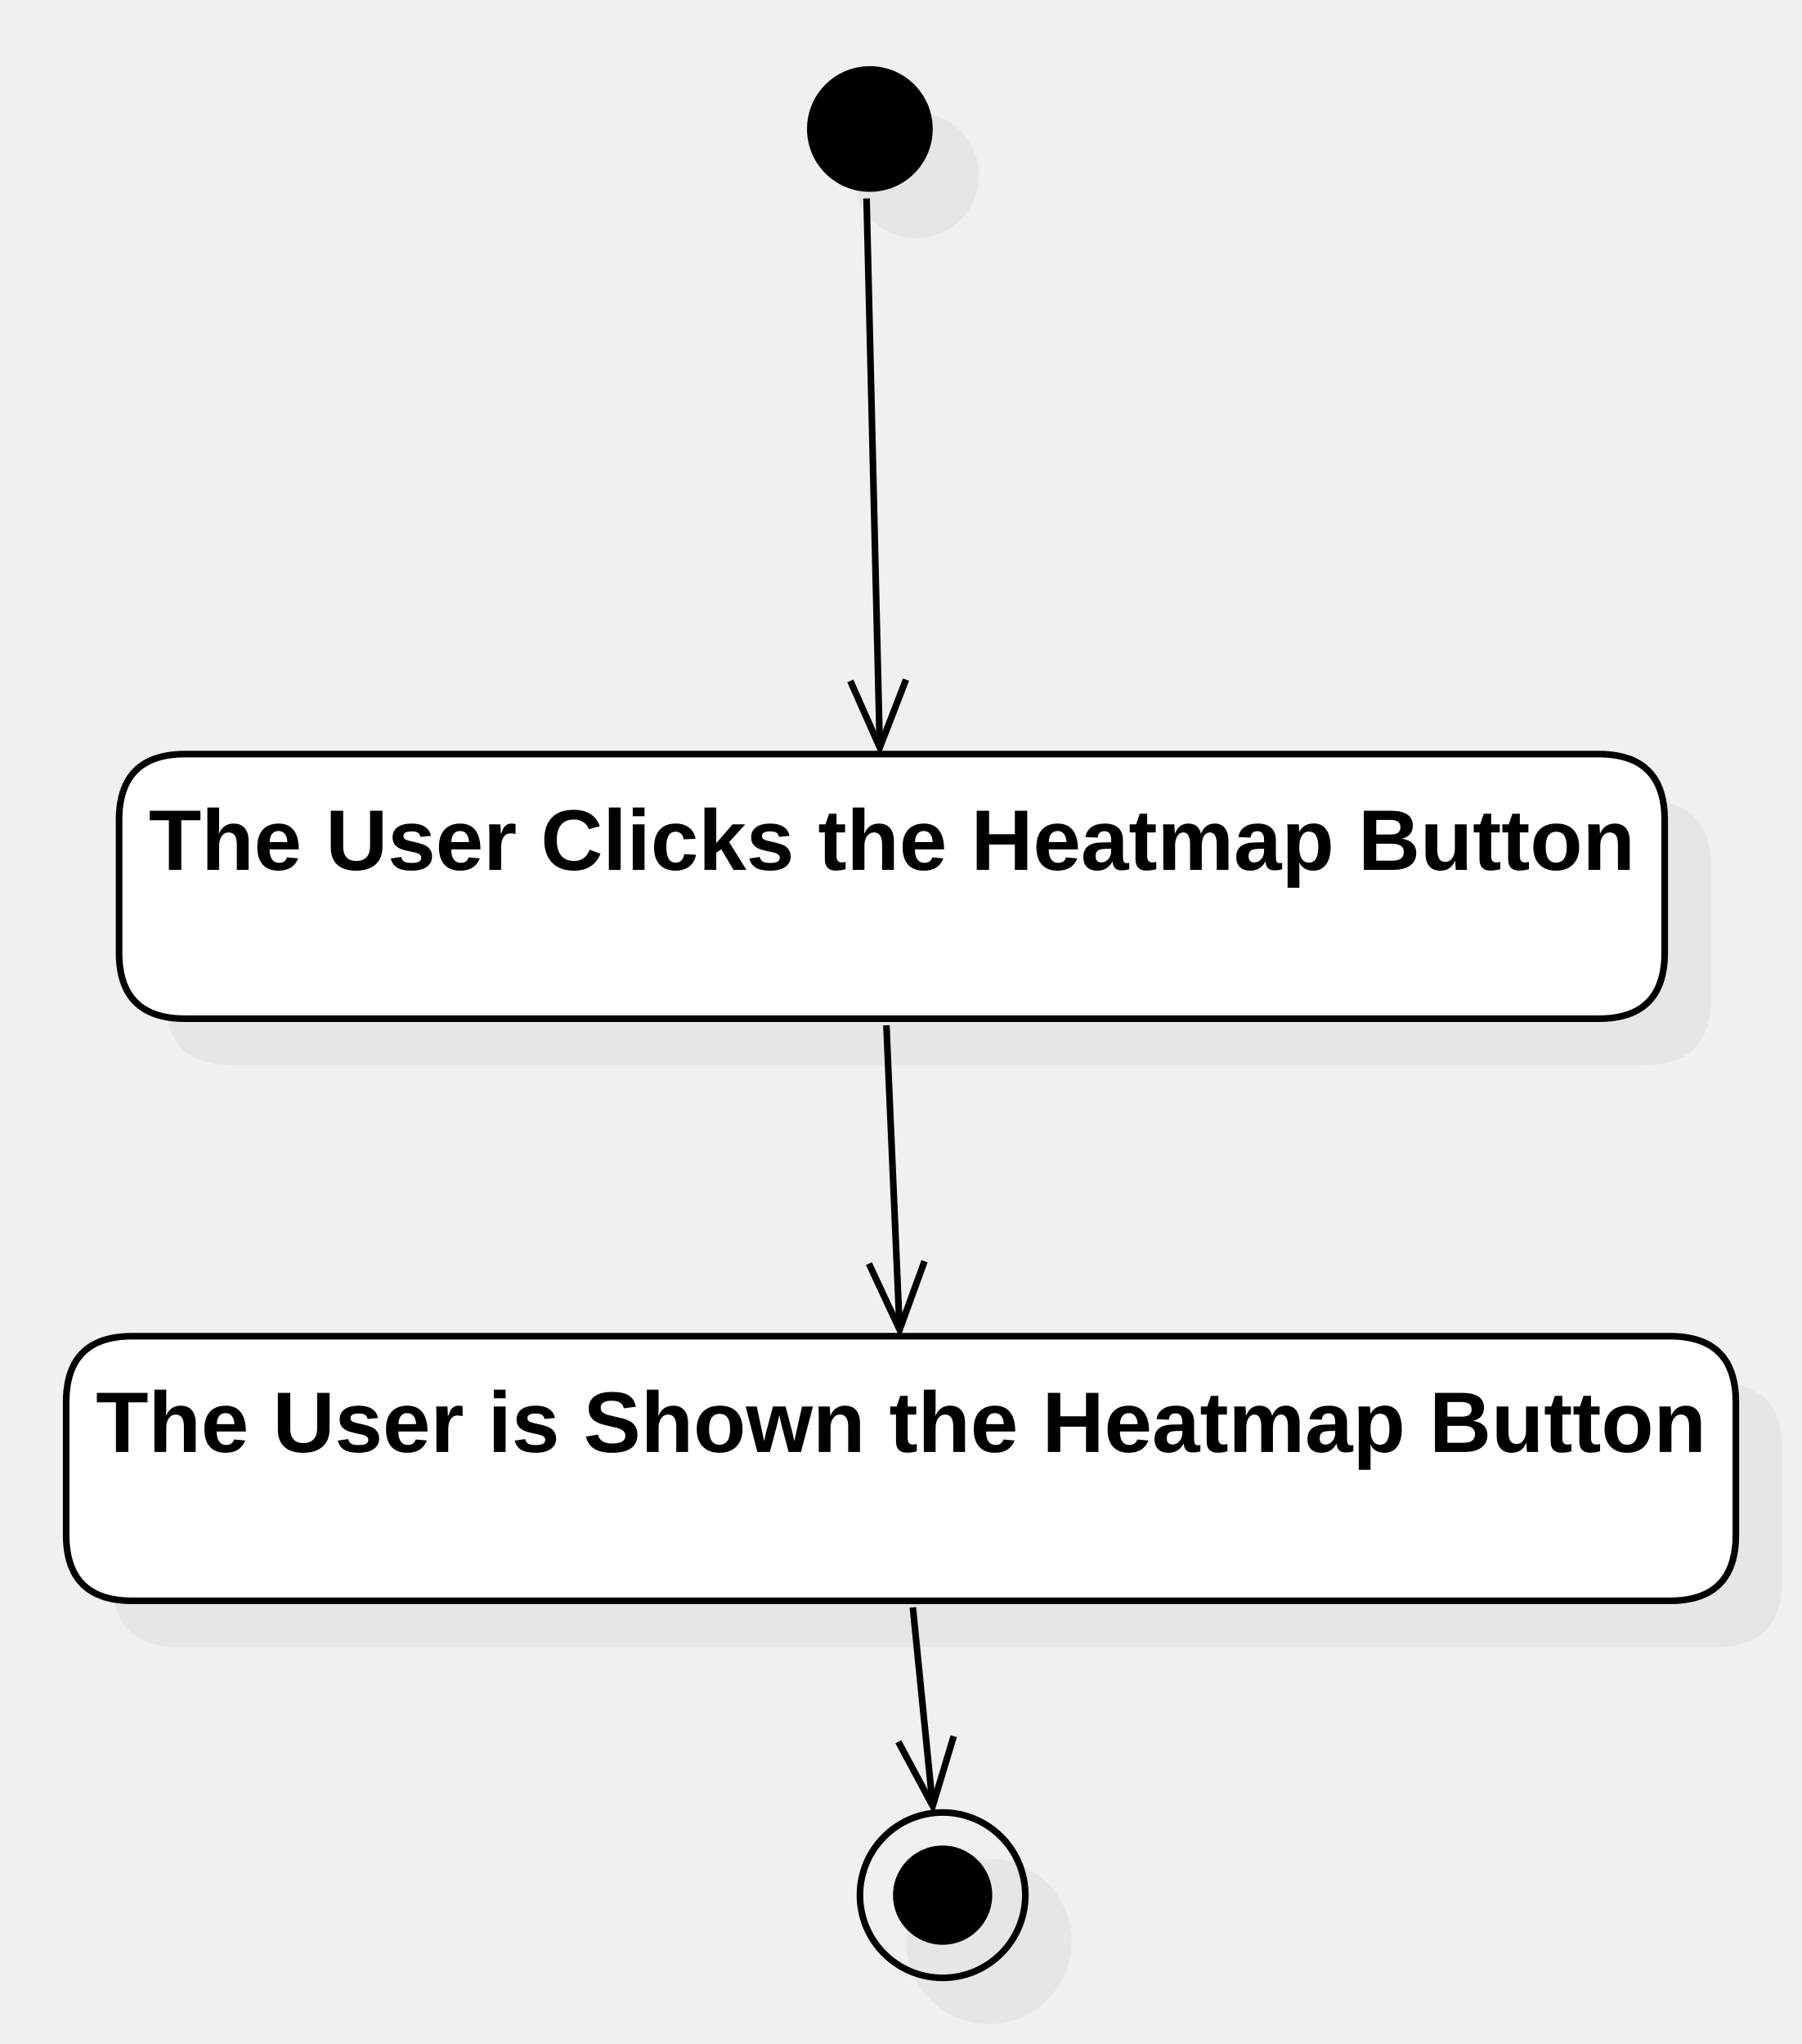
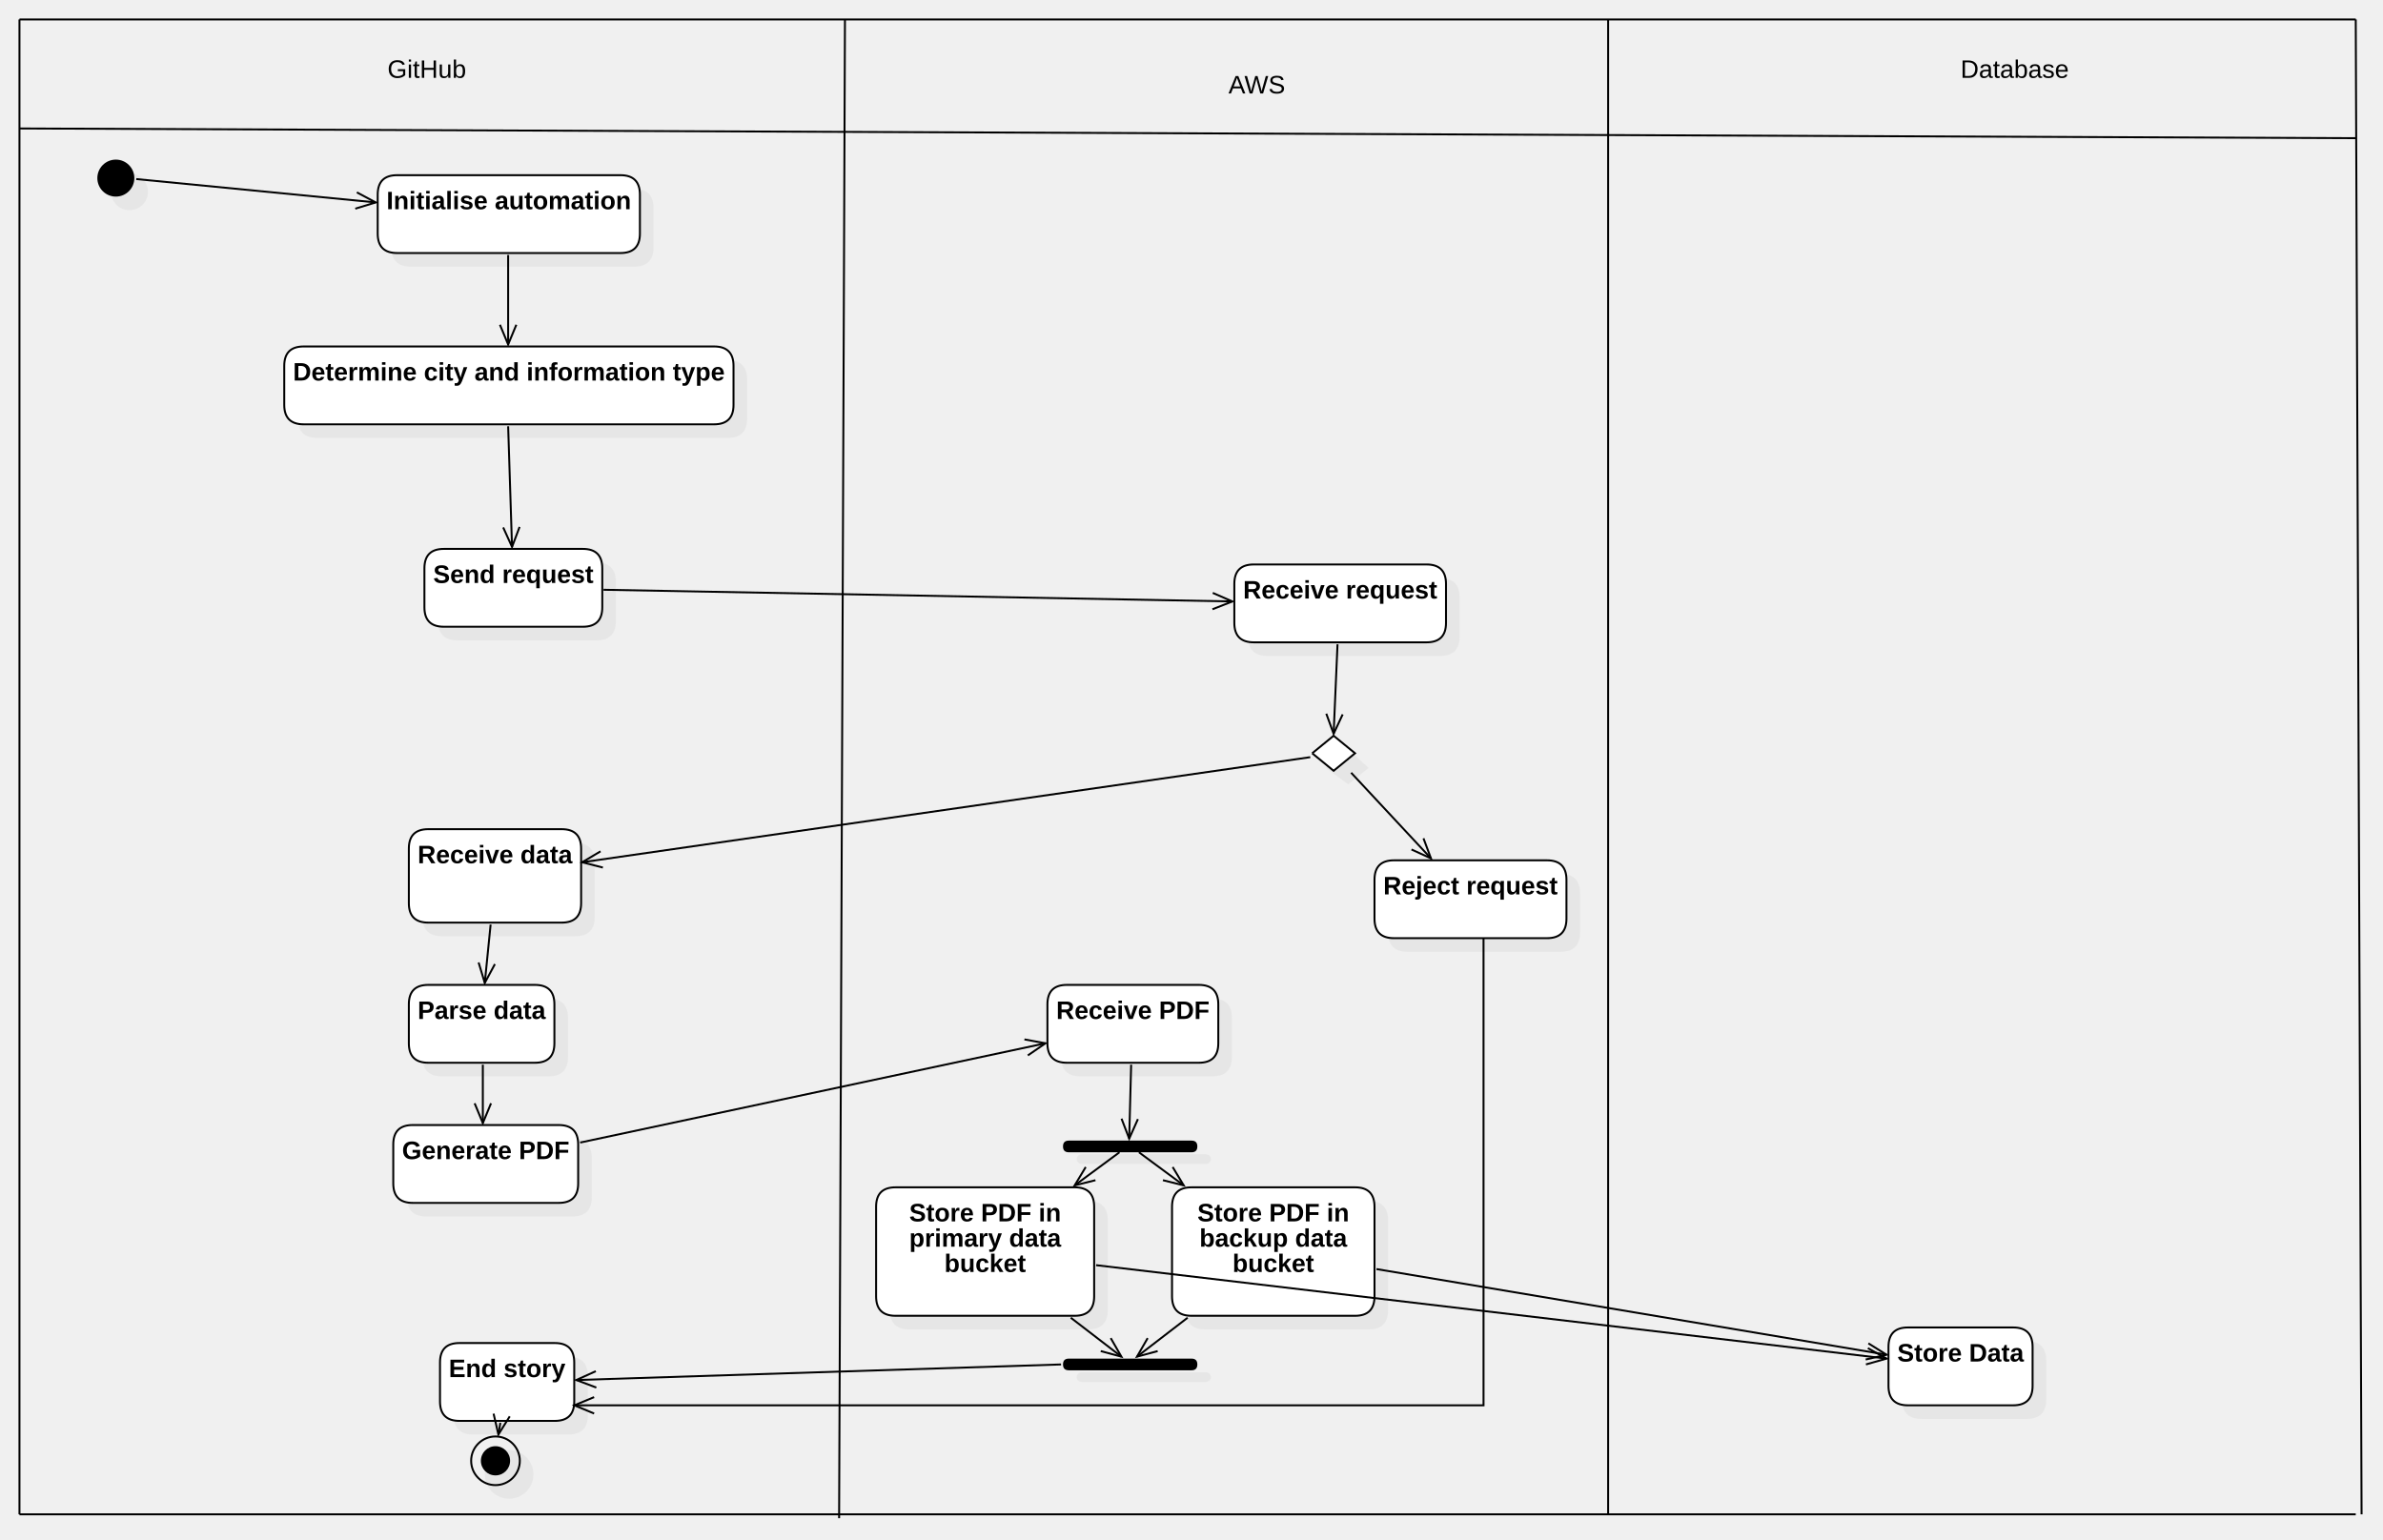
- <svg xmlns="http://www.w3.org/2000/svg" version="1.1" width="272.414" height="309">
+ <svg xmlns="http://www.w3.org/2000/svg" version="1.1" width="1224" height="791">
  <defs />
  <g>
-     <g transform="translate(-230,-174) scale(1,1)">
-       <path fill="#C0C0C0" stroke="none" d="M 359 200.5 C 359 195.253 363.253 191 368.5 191 C 373.747 191 378 195.253 378 200.5 C 378 205.747 373.747 210 368.5 210 C 363.253 210 359 205.747 359 200.5 Z" opacity="0.2" />
-     </g>
-     <g transform="translate(-230,-174) scale(1,1)">
-       <path fill="#000000" stroke="none" d="M 352 193.5 C 352 188.253 356.253 184 361.5 184 C 366.747 184 371 188.253 371 193.5 C 371 198.747 366.747 203 361.5 203 C 356.253 203 352 198.747 352 193.5 Z" />
-     </g>
-     <g transform="translate(-230,-174) scale(1,1)">
-       <path fill="#C0C0C0" stroke="none" d="M 265 295 L 478.656 295 Q 488.656 295 488.656 305 L 488.656 325 Q 488.656 335 478.656 335 L 265 335 Q 255 335 255 325 L 255 305 Q 255 295 265 295 Z" opacity="0.2" />
-     </g>
-     <g transform="translate(-230,-174) scale(1,1)">
-       <path fill="#ffffff" stroke="none" d="M 258 288 L 471.656 288 Q 481.656 288 481.656 298 L 481.656 318 Q 481.656 328 471.656 328 L 258 328 Q 248 328 248 318 L 248 298 Q 248 288 258 288 Z" />
-     </g>
-     <g transform="translate(-230,-174) scale(1,1)">
-       <path fill="none" stroke="#000000" d="M 258 288 L 471.656 288 Q 481.656 288 481.656 298 L 481.656 318 Q 481.656 328 471.656 328 L 258 328 Q 248 328 248 318 L 248 298 Q 248 288 258 288 Z" stroke-miterlimit="10" />
-     </g>
-     <g transform="translate(-230,-174) scale(1,1)">
-       <g>
-         <path fill="none" stroke="none" />
-         <text fill="#000000" stroke="none" font-family="Arial" font-size="13px" font-style="normal" font-weight="bold" text-decoration="none" x="252.5" y="305.5">The User Clicks the Heatmap Button</text>
-       </g>
-     </g>
-     <g transform="translate(-230,-174) scale(1,1)">
-       <path fill="#C0C0C0" stroke="none" d="M 257 383 L 489.414 383 Q 499.414 383 499.414 393 L 499.414 413 Q 499.414 423 489.414 423 L 257 423 Q 247 423 247 413 L 247 393 Q 247 383 257 383 Z" opacity="0.2" />
-     </g>
-     <g transform="translate(-230,-174) scale(1,1)">
-       <path fill="#ffffff" stroke="none" d="M 250 376 L 482.414 376 Q 492.414 376 492.414 386 L 492.414 406 Q 492.414 416 482.414 416 L 250 416 Q 240 416 240 406 L 240 386 Q 240 376 250 376 Z" />
-     </g>
-     <g transform="translate(-230,-174) scale(1,1)">
-       <path fill="none" stroke="#000000" d="M 250 376 L 482.414 376 Q 492.414 376 492.414 386 L 492.414 406 Q 492.414 416 482.414 416 L 250 416 Q 240 416 240 406 L 240 386 Q 240 376 250 376 Z" stroke-miterlimit="10" />
-     </g>
-     <g transform="translate(-230,-174) scale(1,1)">
-       <g>
-         <path fill="none" stroke="none" />
-         <text fill="#000000" stroke="none" font-family="Arial" font-size="13px" font-style="normal" font-weight="bold" text-decoration="none" x="244.5" y="393.5">The User is Shown the Heatmap Button</text>
-       </g>
-     </g>
-     <g transform="translate(-230,-174) scale(1,1)">
-       <path fill="#C0C0C0" stroke="none" d="M 367 467.5 C 367 460.596 372.596 455 379.5 455 C 386.404 455 392 460.596 392 467.5 C 392 474.404 386.404 480 379.5 480 C 372.596 480 367 474.404 367 467.5 Z" opacity="0.2" />
-     </g>
-     <g transform="translate(-230,-174) scale(1,1)">
-       <path fill="none" stroke="#000000" d="M 360 460.5 C 360 453.596 365.596 448 372.5 448 C 379.404 448 385 453.596 385 460.5 C 385 467.404 379.404 473 372.5 473 C 365.596 473 360 467.404 360 460.5 Z" stroke-miterlimit="10" />
-     </g>
-     <g transform="translate(-230,-174) scale(1,1)">
-       <path fill="#000000" stroke="none" d="M 365 460.5 C 365 456.358 368.358 453 372.5 453 C 376.642 453 380 456.358 380 460.5 C 380 464.642 376.642 468 372.5 468 C 368.358 468 365 464.642 365 460.5 Z" />
-     </g>
-     <g transform="translate(-230,-174) scale(1,1)">
-       <path fill="none" stroke="#000000" d="M 361 204 L 363 287" stroke-miterlimit="10" />
-     </g>
-     <g transform="translate(-230,-174) scale(1,1)">
-       <path fill="none" stroke="#000000" d="M 358.547 276.942 L 363 287 L 366.963 276.739" stroke-miterlimit="10" />
-     </g>
-     <g transform="translate(-230,-174) scale(1,1)">
-       <path fill="none" stroke="#000000" d="M 364 329 L 366 375" stroke-miterlimit="10" />
-     </g>
-     <g transform="translate(-230,-174) scale(1,1)">
-       <path fill="none" stroke="#000000" d="M 361.353 365.03 L 366 375 L 369.764 364.664" stroke-miterlimit="10" />
-     </g>
-     <g transform="translate(-230,-174) scale(1,1)">
-       <path fill="none" stroke="#000000" d="M 368 417 L 371 447" stroke-miterlimit="10" />
-     </g>
-     <g transform="translate(-230,-174) scale(1,1)">
-       <path fill="none" stroke="#000000" d="M 365.8 437.307 L 371 447 L 374.177 436.469" stroke-miterlimit="10" />
+     <g transform="translate(-6,2) scale(1,1)">
+       <path fill="#C0C0C0" stroke="none" d="M 63 96.5 C 63 91.253 67.253 87 72.5 87 C 77.747 87 82 91.253 82 96.5 C 82 101.747 77.747 106 72.5 106 C 67.253 106 63 101.747 63 96.5 Z" opacity="0.2" />
+     </g>
+     <g transform="translate(-6,2) scale(1,1)">
+       <path fill="#000000" stroke="none" d="M 56 89.5 C 56 84.253 60.253 80 65.5 80 C 70.747 80 75 84.253 75 89.5 C 75 94.747 70.747 99 65.5 99 C 60.253 99 56 94.747 56 89.5 Z" />
+     </g>
+     <g transform="translate(-6,2) scale(1,1)">
+       <path fill="#C0C0C0" stroke="none" d="M 217 95 L 331.684 95 Q 341.684 95 341.684 105 L 341.684 125 Q 341.684 135 331.684 135 L 217 135 Q 207 135 207 125 L 207 105 Q 207 95 217 95 Z" opacity="0.2" />
+     </g>
+     <g transform="translate(-6,2) scale(1,1)">
+       <path fill="#ffffff" stroke="none" d="M 210 88 L 324.684 88 Q 334.684 88 334.684 98 L 334.684 118 Q 334.684 128 324.684 128 L 210 128 Q 200 128 200 118 L 200 98 Q 200 88 210 88 Z" />
+     </g>
+     <g transform="translate(-6,2) scale(1,1)">
+       <path fill="none" stroke="#000000" d="M 210 88 L 324.684 88 Q 334.684 88 334.684 98 L 334.684 118 Q 334.684 128 324.684 128 L 210 128 Q 200 128 200 118 L 200 98 Q 200 88 210 88 Z" stroke-miterlimit="10" />
+     </g>
+     <g transform="translate(-6,2) scale(1,1)">
+       <g>
+         <path fill="none" stroke="none" />
+         <text fill="#000000" stroke="none" font-family="Arial" font-size="13px" font-style="normal" font-weight="bold" text-decoration="none" x="204.5" y="105.5">Initialise automation</text>
+       </g>
+     </g>
+     <g transform="translate(-6,2) scale(1,1)">
+       <path fill="none" stroke="#000000" d="M 76 90 L 199 102" stroke-miterlimit="10" />
+     </g>
+     <g transform="translate(-6,2) scale(1,1)">
+       <path fill="none" stroke="#000000" d="M 188.477 105.203 L 199 102 L 189.294 96.824" stroke-miterlimit="10" />
+     </g>
+     <g transform="translate(-6,2) scale(1,1)">
+       <path fill="#C0C0C0" stroke="none" d="M 169 183 L 379.762 183 Q 389.762 183 389.762 193 L 389.762 213 Q 389.762 223 379.762 223 L 169 223 Q 159 223 159 213 L 159 193 Q 159 183 169 183 Z" opacity="0.2" />
+     </g>
+     <g transform="translate(-6,2) scale(1,1)">
+       <path fill="#ffffff" stroke="none" d="M 162 176 L 372.762 176 Q 382.762 176 382.762 186 L 382.762 206 Q 382.762 216 372.762 216 L 162 216 Q 152 216 152 206 L 152 186 Q 152 176 162 176 Z" />
+     </g>
+     <g transform="translate(-6,2) scale(1,1)">
+       <path fill="none" stroke="#000000" d="M 162 176 L 372.762 176 Q 382.762 176 382.762 186 L 382.762 206 Q 382.762 216 372.762 216 L 162 216 Q 152 216 152 206 L 152 186 Q 152 176 162 176 Z" stroke-miterlimit="10" />
+     </g>
+     <g transform="translate(-6,2) scale(1,1)">
+       <g>
+         <path fill="none" stroke="none" />
+         <text fill="#000000" stroke="none" font-family="Arial" font-size="13px" font-style="normal" font-weight="bold" text-decoration="none" x="156.5" y="193.5">Determine city and information type</text>
+       </g>
+     </g>
+     <g transform="translate(-6,2) scale(1,1)">
+       <path fill="none" stroke="#000000" d="M 267 129 L 267 175" stroke-miterlimit="10" />
+     </g>
+     <g transform="translate(-6,2) scale(1,1)">
+       <path fill="none" stroke="#000000" d="M 262.79 164.837 L 267 175 L 271.21 164.837" stroke-miterlimit="10" />
+     </g>
+     <g transform="translate(-6,2) scale(1,1)">
+       <path fill="#C0C0C0" stroke="none" d="M 657 295 L 745.722 295 Q 755.722 295 755.722 305 L 755.722 325 Q 755.722 335 745.722 335 L 657 335 Q 647 335 647 325 L 647 305 Q 647 295 657 295 Z" opacity="0.2" />
+     </g>
+     <g transform="translate(-6,2) scale(1,1)">
+       <path fill="#ffffff" stroke="none" d="M 650 288 L 738.722 288 Q 748.722 288 748.722 298 L 748.722 318 Q 748.722 328 738.722 328 L 650 328 Q 640 328 640 318 L 640 298 Q 640 288 650 288 Z" />
+     </g>
+     <g transform="translate(-6,2) scale(1,1)">
+       <path fill="none" stroke="#000000" d="M 650 288 L 738.722 288 Q 748.722 288 748.722 298 L 748.722 318 Q 748.722 328 738.722 328 L 650 328 Q 640 328 640 318 L 640 298 Q 640 288 650 288 Z" stroke-miterlimit="10" />
+     </g>
+     <g transform="translate(-6,2) scale(1,1)">
+       <g>
+         <path fill="none" stroke="none" />
+         <text fill="#000000" stroke="none" font-family="Arial" font-size="13px" font-style="normal" font-weight="bold" text-decoration="none" x="644.5" y="305.5">Receive request</text>
+       </g>
+     </g>
+     <g transform="translate(-6,2) scale(1,1)">
+       <path fill="#C0C0C0" stroke="none" d="M 241 287 L 312.354 287 Q 322.354 287 322.354 297 L 322.354 317 Q 322.354 327 312.354 327 L 241 327 Q 231 327 231 317 L 231 297 Q 231 287 241 287 Z" opacity="0.2" />
+     </g>
+     <g transform="translate(-6,2) scale(1,1)">
+       <path fill="#ffffff" stroke="none" d="M 234 280 L 305.354 280 Q 315.354 280 315.354 290 L 315.354 310 Q 315.354 320 305.354 320 L 234 320 Q 224 320 224 310 L 224 290 Q 224 280 234 280 Z" />
+     </g>
+     <g transform="translate(-6,2) scale(1,1)">
+       <path fill="none" stroke="#000000" d="M 234 280 L 305.354 280 Q 315.354 280 315.354 290 L 315.354 310 Q 315.354 320 305.354 320 L 234 320 Q 224 320 224 310 L 224 290 Q 224 280 234 280 Z" stroke-miterlimit="10" />
+     </g>
+     <g transform="translate(-6,2) scale(1,1)">
+       <g>
+         <path fill="none" stroke="none" />
+         <text fill="#000000" stroke="none" font-family="Arial" font-size="13px" font-style="normal" font-weight="bold" text-decoration="none" x="228.5" y="297.5">Send request</text>
+       </g>
+     </g>
+     <g transform="translate(-6,2) scale(1,1)">
+       <path fill="none" stroke="#000000" d="M 267 217 L 269 279" stroke-miterlimit="10" />
+     </g>
+     <g transform="translate(-6,2) scale(1,1)">
+       <path fill="none" stroke="#000000" d="M 264.465 268.978 L 269 279 L 272.88 268.707" stroke-miterlimit="10" />
+     </g>
+     <g transform="translate(-6,2) scale(1,1)">
+       <path fill="none" stroke="#000000" d="M 316 301 L 639 307" stroke-miterlimit="10" />
+     </g>
+     <g transform="translate(-6,2) scale(1,1)">
+       <path fill="none" stroke="#000000" d="M 628.761 311.02 L 639 307 L 628.917 302.602" stroke-miterlimit="10" />
+     </g>
+     <g transform="translate(-6,2) scale(1,1)">
+       <g>
+         <path fill="none" stroke="none" />
+         <text fill="#000000" stroke="none" font-family="Arial" font-size="13px" font-style="normal" font-weight="normal" text-decoration="none" x="205" y="38">GitHub</text>
+       </g>
+     </g>
+     <g transform="translate(-6,2) scale(1,1)">
+       <g>
+         <path fill="none" stroke="none" />
+         <text fill="#000000" stroke="none" font-family="Arial" font-size="13px" font-style="normal" font-weight="normal" text-decoration="none" x="637" y="46">AWS</text>
+       </g>
+     </g>
+     <g transform="translate(-6,2) scale(1,1)">
+       <path fill="none" stroke="#000000" d="M 16 8 L 16 776" stroke-miterlimit="10" />
+     </g>
+     <g transform="translate(-6,2) scale(1,1)">
+       <path fill="none" stroke="#000000" d="M 16 776 L 1216 776" stroke-miterlimit="10" />
+     </g>
+     <g transform="translate(-6,2) scale(1,1)">
+       <path fill="none" stroke="#000000" d="M 832 776 L 832 8" stroke-miterlimit="10" />
+     </g>
+     <g transform="translate(-6,2) scale(1,1)">
+       <path fill="none" stroke="#000000" d="M 16 8 L 1216 8" stroke-miterlimit="10" />
+     </g>
+     <g transform="translate(-6,2) scale(1,1)">
+       <path fill="none" stroke="#000000" d="M 16 64 L 1216 69" stroke-miterlimit="10" />
+     </g>
+     <g transform="translate(-6,2) scale(1,1)">
+       <path fill="none" stroke="#000000" d="M 440 8 L 437 778" stroke-miterlimit="10" />
+     </g>
+     <g transform="translate(-6,2) scale(1,1)">
+       <path fill="#C0C0C0" stroke="none" d="M 687 392.5 L 698.5 383 L 709 392.5 L 698.5 401 L 687 392.5" opacity="0.2" />
+     </g>
+     <g transform="translate(-6,2) scale(1,1)">
+       <path fill="#ffffff" stroke="none" d="M 680 385 L 691 376 L 702 385 L 691 394 L 680 385" />
+     </g>
+     <g transform="translate(-6,2) scale(1,1)">
+       <path fill="none" stroke="#000000" d="M 680 385 L 691 376 L 702 385 L 691 394 L 680 385 L 680 385" stroke-miterlimit="10" />
+     </g>
+     <g transform="translate(-6,2) scale(1,1)">
+       <path fill="none" stroke="#000000" d="M 693 329 L 691 375" stroke-miterlimit="10" />
+     </g>
+     <g transform="translate(-6,2) scale(1,1)">
+       <path fill="none" stroke="#000000" d="M 687.236 364.664 L 691 375 L 695.647 365.03" stroke-miterlimit="10" />
+     </g>
+     <g transform="translate(-6,2) scale(1,1)">
+       <path fill="#C0C0C0" stroke="none" d="M 249 695 L 297.954 695 Q 307.954 695 307.954 705 L 307.954 725 Q 307.954 735 297.954 735 L 249 735 Q 239 735 239 725 L 239 705 Q 239 695 249 695 Z" opacity="0.2" />
+     </g>
+     <g transform="translate(-6,2) scale(1,1)">
+       <path fill="#ffffff" stroke="none" d="M 242 688 L 290.954 688 Q 300.954 688 300.954 698 L 300.954 718 Q 300.954 728 290.954 728 L 242 728 Q 232 728 232 718 L 232 698 Q 232 688 242 688 Z" />
+     </g>
+     <g transform="translate(-6,2) scale(1,1)">
+       <path fill="none" stroke="#000000" d="M 242 688 L 290.954 688 Q 300.954 688 300.954 698 L 300.954 718 Q 300.954 728 290.954 728 L 242 728 Q 232 728 232 718 L 232 698 Q 232 688 242 688 Z" stroke-miterlimit="10" />
+     </g>
+     <g transform="translate(-6,2) scale(1,1)">
+       <g>
+         <path fill="none" stroke="none" />
+         <text fill="#000000" stroke="none" font-family="Arial" font-size="13px" font-style="normal" font-weight="bold" text-decoration="none" x="236.5" y="705.5">End story</text>
+       </g>
+     </g>
+     <g transform="translate(-6,2) scale(1,1)">
+       <path fill="#C0C0C0" stroke="none" d="M 729 447 L 807.591 447 Q 817.591 447 817.591 457 L 817.591 477 Q 817.591 487 807.591 487 L 729 487 Q 719 487 719 477 L 719 457 Q 719 447 729 447 Z" opacity="0.2" />
+     </g>
+     <g transform="translate(-6,2) scale(1,1)">
+       <path fill="#ffffff" stroke="none" d="M 722 440 L 800.591 440 Q 810.591 440 810.591 450 L 810.591 470 Q 810.591 480 800.591 480 L 722 480 Q 712 480 712 470 L 712 450 Q 712 440 722 440 Z" />
+     </g>
+     <g transform="translate(-6,2) scale(1,1)">
+       <path fill="none" stroke="#000000" d="M 722 440 L 800.591 440 Q 810.591 440 810.591 450 L 810.591 470 Q 810.591 480 800.591 480 L 722 480 Q 712 480 712 470 L 712 450 Q 712 440 722 440 Z" stroke-miterlimit="10" />
+     </g>
+     <g transform="translate(-6,2) scale(1,1)">
+       <g>
+         <path fill="none" stroke="none" />
+         <text fill="#000000" stroke="none" font-family="Arial" font-size="13px" font-style="normal" font-weight="bold" text-decoration="none" x="716.5" y="457.5">Reject request</text>
+       </g>
+     </g>
+     <g transform="translate(-6,2) scale(1,1)">
+       <path fill="none" stroke="#000000" d="M 700 395 L 741 439" stroke-miterlimit="10" />
+     </g>
+     <g transform="translate(-6,2) scale(1,1)">
+       <path fill="none" stroke="#000000" d="M 730.992 434.435 L 741 439 L 737.152 428.695" stroke-miterlimit="10" />
+     </g>
+     <g transform="translate(-6,2) scale(1,1)">
+       <path fill="none" stroke="#000000" d="M 768 480 L 768 720 L 301 720" stroke-miterlimit="10" />
+     </g>
+     <g transform="translate(-6,2) scale(1,1)">
+       <path fill="none" stroke="#000000" d="M 311.163 715.79 L 301 720 L 311.163 724.21" stroke-miterlimit="10" />
+     </g>
+     <g transform="translate(-6,2) scale(1,1)">
+       <path fill="#C0C0C0" stroke="none" d="M 233 431 L 301.492 431 Q 311.492 431 311.492 441 L 311.492 469 Q 311.492 479 301.492 479 L 233 479 Q 223 479 223 469 L 223 441 Q 223 431 233 431 Z" opacity="0.2" />
+     </g>
+     <g transform="translate(-6,2) scale(1,1)">
+       <path fill="#ffffff" stroke="none" d="M 226 424 L 294.492 424 Q 304.492 424 304.492 434 L 304.492 462 Q 304.492 472 294.492 472 L 226 472 Q 216 472 216 462 L 216 434 Q 216 424 226 424 Z" />
+     </g>
+     <g transform="translate(-6,2) scale(1,1)">
+       <path fill="none" stroke="#000000" d="M 226 424 L 294.492 424 Q 304.492 424 304.492 434 L 304.492 462 Q 304.492 472 294.492 472 L 226 472 Q 216 472 216 462 L 216 434 Q 216 424 226 424 Z" stroke-miterlimit="10" />
+     </g>
+     <g transform="translate(-6,2) scale(1,1)">
+       <g>
+         <path fill="none" stroke="none" />
+         <text fill="#000000" stroke="none" font-family="Arial" font-size="13px" font-style="normal" font-weight="bold" text-decoration="none" x="220.5" y="441.5">Receive data</text>
+       </g>
+     </g>
+     <g transform="translate(-6,2) scale(1,1)">
+       <path fill="none" stroke="#000000" d="M 679 387 L 305 441" stroke-miterlimit="10" />
+     </g>
+     <g transform="translate(-6,2) scale(1,1)">
+       <path fill="none" stroke="#000000" d="M 314.457 435.381 L 305 441 L 315.66 443.714" stroke-miterlimit="10" />
+     </g>
+     <g transform="translate(-6,2) scale(1,1)">
+       <path fill="#C0C0C0" stroke="none" d="M 233 511 L 287.762 511 Q 297.762 511 297.762 521 L 297.762 541 Q 297.762 551 287.762 551 L 233 551 Q 223 551 223 541 L 223 521 Q 223 511 233 511 Z" opacity="0.2" />
+     </g>
+     <g transform="translate(-6,2) scale(1,1)">
+       <path fill="#ffffff" stroke="none" d="M 226 504 L 280.762 504 Q 290.762 504 290.762 514 L 290.762 534 Q 290.762 544 280.762 544 L 226 544 Q 216 544 216 534 L 216 514 Q 216 504 226 504 Z" />
+     </g>
+     <g transform="translate(-6,2) scale(1,1)">
+       <path fill="none" stroke="#000000" d="M 226 504 L 280.762 504 Q 290.762 504 290.762 514 L 290.762 534 Q 290.762 544 280.762 544 L 226 544 Q 216 544 216 534 L 216 514 Q 216 504 226 504 Z" stroke-miterlimit="10" />
+     </g>
+     <g transform="translate(-6,2) scale(1,1)">
+       <g>
+         <path fill="none" stroke="none" />
+         <text fill="#000000" stroke="none" font-family="Arial" font-size="13px" font-style="normal" font-weight="bold" text-decoration="none" x="220.5" y="521.5">Parse data</text>
+       </g>
+     </g>
+     <g transform="translate(-6,2) scale(1,1)">
+       <path fill="none" stroke="#000000" d="M 258 473 L 255 503" stroke-miterlimit="10" />
+     </g>
+     <g transform="translate(-6,2) scale(1,1)">
+       <path fill="none" stroke="#000000" d="M 251.823 492.469 L 255 503 L 260.2 493.307" stroke-miterlimit="10" />
+     </g>
+     <g transform="translate(-6,2) scale(1,1)">
+       <path fill="#C0C0C0" stroke="none" d="M 225 583 L 299.973 583 Q 309.973 583 309.973 593 L 309.973 613 Q 309.973 623 299.973 623 L 225 623 Q 215 623 215 613 L 215 593 Q 215 583 225 583 Z" opacity="0.2" />
+     </g>
+     <g transform="translate(-6,2) scale(1,1)">
+       <path fill="#ffffff" stroke="none" d="M 218 576 L 292.973 576 Q 302.973 576 302.973 586 L 302.973 606 Q 302.973 616 292.973 616 L 218 616 Q 208 616 208 606 L 208 586 Q 208 576 218 576 Z" />
+     </g>
+     <g transform="translate(-6,2) scale(1,1)">
+       <path fill="none" stroke="#000000" d="M 218 576 L 292.973 576 Q 302.973 576 302.973 586 L 302.973 606 Q 302.973 616 292.973 616 L 218 616 Q 208 616 208 606 L 208 586 Q 208 576 218 576 Z" stroke-miterlimit="10" />
+     </g>
+     <g transform="translate(-6,2) scale(1,1)">
+       <g>
+         <path fill="none" stroke="none" />
+         <text fill="#000000" stroke="none" font-family="Arial" font-size="13px" font-style="normal" font-weight="bold" text-decoration="none" x="212.5" y="593.5">Generate PDF</text>
+       </g>
+     </g>
+     <g transform="translate(-6,2) scale(1,1)">
+       <path fill="#C0C0C0" stroke="none" d="M 561 511 L 628.762 511 Q 638.762 511 638.762 521 L 638.762 541 Q 638.762 551 628.762 551 L 561 551 Q 551 551 551 541 L 551 521 Q 551 511 561 511 Z" opacity="0.2" />
+     </g>
+     <g transform="translate(-6,2) scale(1,1)">
+       <path fill="#ffffff" stroke="none" d="M 554 504 L 621.762 504 Q 631.762 504 631.762 514 L 631.762 534 Q 631.762 544 621.762 544 L 554 544 Q 544 544 544 534 L 544 514 Q 544 504 554 504 Z" />
+     </g>
+     <g transform="translate(-6,2) scale(1,1)">
+       <path fill="none" stroke="#000000" d="M 554 504 L 621.762 504 Q 631.762 504 631.762 514 L 631.762 534 Q 631.762 544 621.762 544 L 554 544 Q 544 544 544 534 L 544 514 Q 544 504 554 504 Z" stroke-miterlimit="10" />
+     </g>
+     <g transform="translate(-6,2) scale(1,1)">
+       <g>
+         <path fill="none" stroke="none" />
+         <text fill="#000000" stroke="none" font-family="Arial" font-size="13px" font-style="normal" font-weight="bold" text-decoration="none" x="548.5" y="521.5">Receive PDF</text>
+       </g>
+     </g>
+     <g transform="translate(-6,2) scale(1,1)">
+       <path fill="#C0C0C0" stroke="none" d="M 562 591 L 625 591 Q 628 591 628 594 L 628 593 Q 628 596 625 596 L 562 596 Q 559 596 559 593 L 559 594 Q 559 591 562 591 Z" opacity="0.2" />
+     </g>
+     <g transform="translate(-6,2) scale(1,1)">
+       <path fill="#000000" stroke="none" d="M 555 584 L 618 584 Q 621 584 621 587 L 621 587 Q 621 590 618 590 L 555 590 Q 552 590 552 587 L 552 587 Q 552 584 555 584 Z" />
+     </g>
+     <g transform="translate(-6,2) scale(1,1)">
+       <path fill="#C0C0C0" stroke="none" d="M 473 615 L 565 615 Q 575 615 575 625 L 575 671 Q 575 681 565 681 L 473 681 Q 463 681 463 671 L 463 625 Q 463 615 473 615 Z" opacity="0.2" />
+     </g>
+     <g transform="translate(-6,2) scale(1,1)">
+       <path fill="#ffffff" stroke="none" d="M 466 608 L 558 608 Q 568 608 568 618 L 568 664 Q 568 674 558 674 L 466 674 Q 456 674 456 664 L 456 618 Q 456 608 466 608 Z" />
+     </g>
+     <g transform="translate(-6,2) scale(1,1)">
+       <path fill="none" stroke="#000000" d="M 466 608 L 558 608 Q 568 608 568 618 L 568 664 Q 568 674 558 674 L 466 674 Q 456 674 456 664 L 456 618 Q 456 608 466 608 Z" stroke-miterlimit="10" />
+     </g>
+     <g transform="translate(-6,2) scale(1,1)">
+       <g>
+         <path fill="none" stroke="none" />
+         <text fill="#000000" stroke="none" font-family="Arial" font-size="13px" font-style="normal" font-weight="bold" text-decoration="none" x="472.997" y="625.5">Store PDF in</text>
+         <text fill="#000000" stroke="none" font-family="Arial" font-size="13px" font-style="normal" font-weight="bold" text-decoration="none" x="472.984" y="638.5">primary data</text>
+         <text fill="#000000" stroke="none" font-family="Arial" font-size="13px" font-style="normal" font-weight="bold" text-decoration="none" x="491.05" y="651.5">bucket</text>
+       </g>
+     </g>
+     <g transform="translate(-6,2) scale(1,1)">
+       <path fill="#C0C0C0" stroke="none" d="M 625 615 L 709 615 Q 719 615 719 625 L 719 671 Q 719 681 709 681 L 625 681 Q 615 681 615 671 L 615 625 Q 615 615 625 615 Z" opacity="0.2" />
+     </g>
+     <g transform="translate(-6,2) scale(1,1)">
+       <path fill="#ffffff" stroke="none" d="M 618 608 L 702 608 Q 712 608 712 618 L 712 664 Q 712 674 702 674 L 618 674 Q 608 674 608 664 L 608 618 Q 608 608 618 608 Z" />
+     </g>
+     <g transform="translate(-6,2) scale(1,1)">
+       <path fill="none" stroke="#000000" d="M 618 608 L 702 608 Q 712 608 712 618 L 712 664 Q 712 674 702 674 L 618 674 Q 608 674 608 664 L 608 618 Q 608 608 618 608 Z" stroke-miterlimit="10" />
+     </g>
+     <g transform="translate(-6,2) scale(1,1)">
+       <g>
+         <path fill="none" stroke="none" />
+         <text fill="#000000" stroke="none" font-family="Arial" font-size="13px" font-style="normal" font-weight="bold" text-decoration="none" x="620.997" y="625.5">Store PDF in</text>
+         <text fill="#000000" stroke="none" font-family="Arial" font-size="13px" font-style="normal" font-weight="bold" text-decoration="none" x="622.073" y="638.5">backup data</text>
+         <text fill="#000000" stroke="none" font-family="Arial" font-size="13px" font-style="normal" font-weight="bold" text-decoration="none" x="639.05" y="651.5">bucket</text>
+       </g>
+     </g>
+     <g transform="translate(-6,2) scale(1,1)">
+       <path fill="none" stroke="#000000" d="M 254 545 L 254 575" stroke-miterlimit="10" />
+     </g>
+     <g transform="translate(-6,2) scale(1,1)">
+       <path fill="none" stroke="#000000" d="M 249.79 564.837 L 254 575 L 258.21 564.837" stroke-miterlimit="10" />
+     </g>
+     <g transform="translate(-6,2) scale(1,1)">
+       <path fill="none" stroke="#000000" d="M 304 585 L 543 534" stroke-miterlimit="10" />
+     </g>
+     <g transform="translate(-6,2) scale(1,1)">
+       <path fill="none" stroke="#000000" d="M 533.94 540.238 L 543 534 L 532.183 532.004" stroke-miterlimit="10" />
+     </g>
+     <g transform="translate(-6,2) scale(1,1)">
+       <path fill="none" stroke="#000000" d="M 587 545 L 586 583" stroke-miterlimit="10" />
+     </g>
+     <g transform="translate(-6,2) scale(1,1)">
+       <path fill="none" stroke="#000000" d="M 582.059 572.73 L 586 583 L 590.475 572.952" stroke-miterlimit="10" />
+     </g>
+     <g transform="translate(-6,2) scale(1,1)">
+       <path fill="none" stroke="#000000" d="M 581 590 L 558 607" stroke-miterlimit="10" />
+     </g>
+     <g transform="translate(-6,2) scale(1,1)">
+       <path fill="none" stroke="#000000" d="M 563.67 597.574 L 558 607 L 568.675 604.345" stroke-miterlimit="10" />
+     </g>
+     <g transform="translate(-6,2) scale(1,1)">
+       <path fill="none" stroke="#000000" d="M 591 590 L 614 607" stroke-miterlimit="10" />
+     </g>
+     <g transform="translate(-6,2) scale(1,1)">
+       <path fill="none" stroke="#000000" d="M 603.325 604.345 L 614 607 L 608.33 597.574" stroke-miterlimit="10" />
+     </g>
+     <g transform="translate(-6,2) scale(1,1)">
+       <path fill="#C0C0C0" stroke="none" d="M 562 703 L 625 703 Q 628 703 628 706 L 628 705 Q 628 708 625 708 L 562 708 Q 559 708 559 705 L 559 706 Q 559 703 562 703 Z" opacity="0.2" />
+     </g>
+     <g transform="translate(-6,2) scale(1,1)">
+       <path fill="#000000" stroke="none" d="M 555 696 L 618 696 Q 621 696 621 699 L 621 699 Q 621 702 618 702 L 555 702 Q 552 702 552 699 L 552 699 Q 552 696 555 696 Z" />
+     </g>
+     <g transform="translate(-6,2) scale(1,1)">
+       <path fill="none" stroke="#000000" d="M 556 675 L 582 695" stroke-miterlimit="10" />
+     </g>
+     <g transform="translate(-6,2) scale(1,1)">
+       <path fill="none" stroke="#000000" d="M 571.378 692.14 L 582 695 L 576.511 685.467" stroke-miterlimit="10" />
+     </g>
+     <g transform="translate(-6,2) scale(1,1)">
+       <path fill="none" stroke="#000000" d="M 616 675 L 590 695" stroke-miterlimit="10" />
+     </g>
+     <g transform="translate(-6,2) scale(1,1)">
+       <path fill="none" stroke="#000000" d="M 595.489 685.467 L 590 695 L 600.622 692.14" stroke-miterlimit="10" />
+     </g>
+     <g transform="translate(-6,2) scale(1,1)">
+       <path fill="none" stroke="#000000" d="M 551 699 L 302 707" stroke-miterlimit="10" />
+     </g>
+     <g transform="translate(-6,2) scale(1,1)">
+       <path fill="none" stroke="#000000" d="M 312.022 702.466 L 302 707 L 312.293 710.881" stroke-miterlimit="10" />
+     </g>
+     <g transform="translate(-6,2) scale(1,1)">
+       <path fill="#C0C0C0" stroke="none" d="M 255 755.5 C 255 748.596 260.596 743 267.5 743 C 274.404 743 280 748.596 280 755.5 C 280 762.404 274.404 768 267.5 768 C 260.596 768 255 762.404 255 755.5 Z" opacity="0.2" />
+     </g>
+     <g transform="translate(-6,2) scale(1,1)">
+       <path fill="none" stroke="#000000" d="M 248 748.5 C 248 741.596 253.596 736 260.5 736 C 267.404 736 273 741.596 273 748.5 C 273 755.404 267.404 761 260.5 761 C 253.596 761 248 755.404 248 748.5 Z" stroke-miterlimit="10" />
+     </g>
+     <g transform="translate(-6,2) scale(1,1)">
+       <path fill="#000000" stroke="none" d="M 253 748.5 C 253 744.358 256.358 741 260.5 741 C 264.642 741 268 744.358 268 748.5 C 268 752.642 264.642 756 260.5 756 C 256.358 756 253 752.642 253 748.5 Z" />
+     </g>
+     <g transform="translate(-6,2) scale(1,1)">
+       <path fill="none" stroke="#000000" d="M 263 729 L 262 735" stroke-miterlimit="10" />
+     </g>
+     <g transform="translate(-6,2) scale(1,1)">
+       <path fill="none" stroke="#000000" d="M 259.518 724.284 L 262 735 L 267.823 725.668" stroke-miterlimit="10" />
+     </g>
+     <g transform="translate(-6,2) scale(1,1)">
+       <path fill="none" stroke="#000000" d="M 1216 8 L 1219 776" stroke-miterlimit="10" />
+     </g>
+     <g transform="translate(-6,2) scale(1,1)">
+       <g>
+         <path fill="none" stroke="none" />
+         <text fill="#000000" stroke="none" font-family="Arial" font-size="13px" font-style="normal" font-weight="normal" text-decoration="none" x="1013" y="38">Database</text>
+       </g>
+     </g>
+     <g transform="translate(-6,2) scale(1,1)">
+       <path fill="#C0C0C0" stroke="none" d="M 993 687 L 1047.019 687 Q 1057.019 687 1057.019 697 L 1057.019 717 Q 1057.019 727 1047.019 727 L 993 727 Q 983 727 983 717 L 983 697 Q 983 687 993 687 Z" opacity="0.2" />
+     </g>
+     <g transform="translate(-6,2) scale(1,1)">
+       <path fill="#ffffff" stroke="none" d="M 986 680 L 1040.019 680 Q 1050.019 680 1050.019 690 L 1050.019 710 Q 1050.019 720 1040.019 720 L 986 720 Q 976 720 976 710 L 976 690 Q 976 680 986 680 Z" />
+     </g>
+     <g transform="translate(-6,2) scale(1,1)">
+       <path fill="none" stroke="#000000" d="M 986 680 L 1040.019 680 Q 1050.019 680 1050.019 690 L 1050.019 710 Q 1050.019 720 1040.019 720 L 986 720 Q 976 720 976 710 L 976 690 Q 976 680 986 680 Z" stroke-miterlimit="10" />
+     </g>
+     <g transform="translate(-6,2) scale(1,1)">
+       <g>
+         <path fill="none" stroke="none" />
+         <text fill="#000000" stroke="none" font-family="Arial" font-size="13px" font-style="normal" font-weight="bold" text-decoration="none" x="980.5" y="697.5">Store Data</text>
+       </g>
+     </g>
+     <g transform="translate(-6,2) scale(1,1)">
+       <path fill="none" stroke="#000000" d="M 569 648 L 975 696" stroke-miterlimit="10" />
+     </g>
+     <g transform="translate(-6,2) scale(1,1)">
+       <path fill="none" stroke="#000000" d="M 964.413 698.987 L 975 696 L 965.402 690.626" stroke-miterlimit="10" />
+     </g>
+     <g transform="translate(-6,2) scale(1,1)">
+       <path fill="none" stroke="#000000" d="M 713 650 L 975 694" stroke-miterlimit="10" />
+     </g>
+     <g transform="translate(-6,2) scale(1,1)">
+       <path fill="none" stroke="#000000" d="M 964.28 696.468 L 975 694 L 965.675 688.165" stroke-miterlimit="10" />
    </g>
  </g>
</svg>
